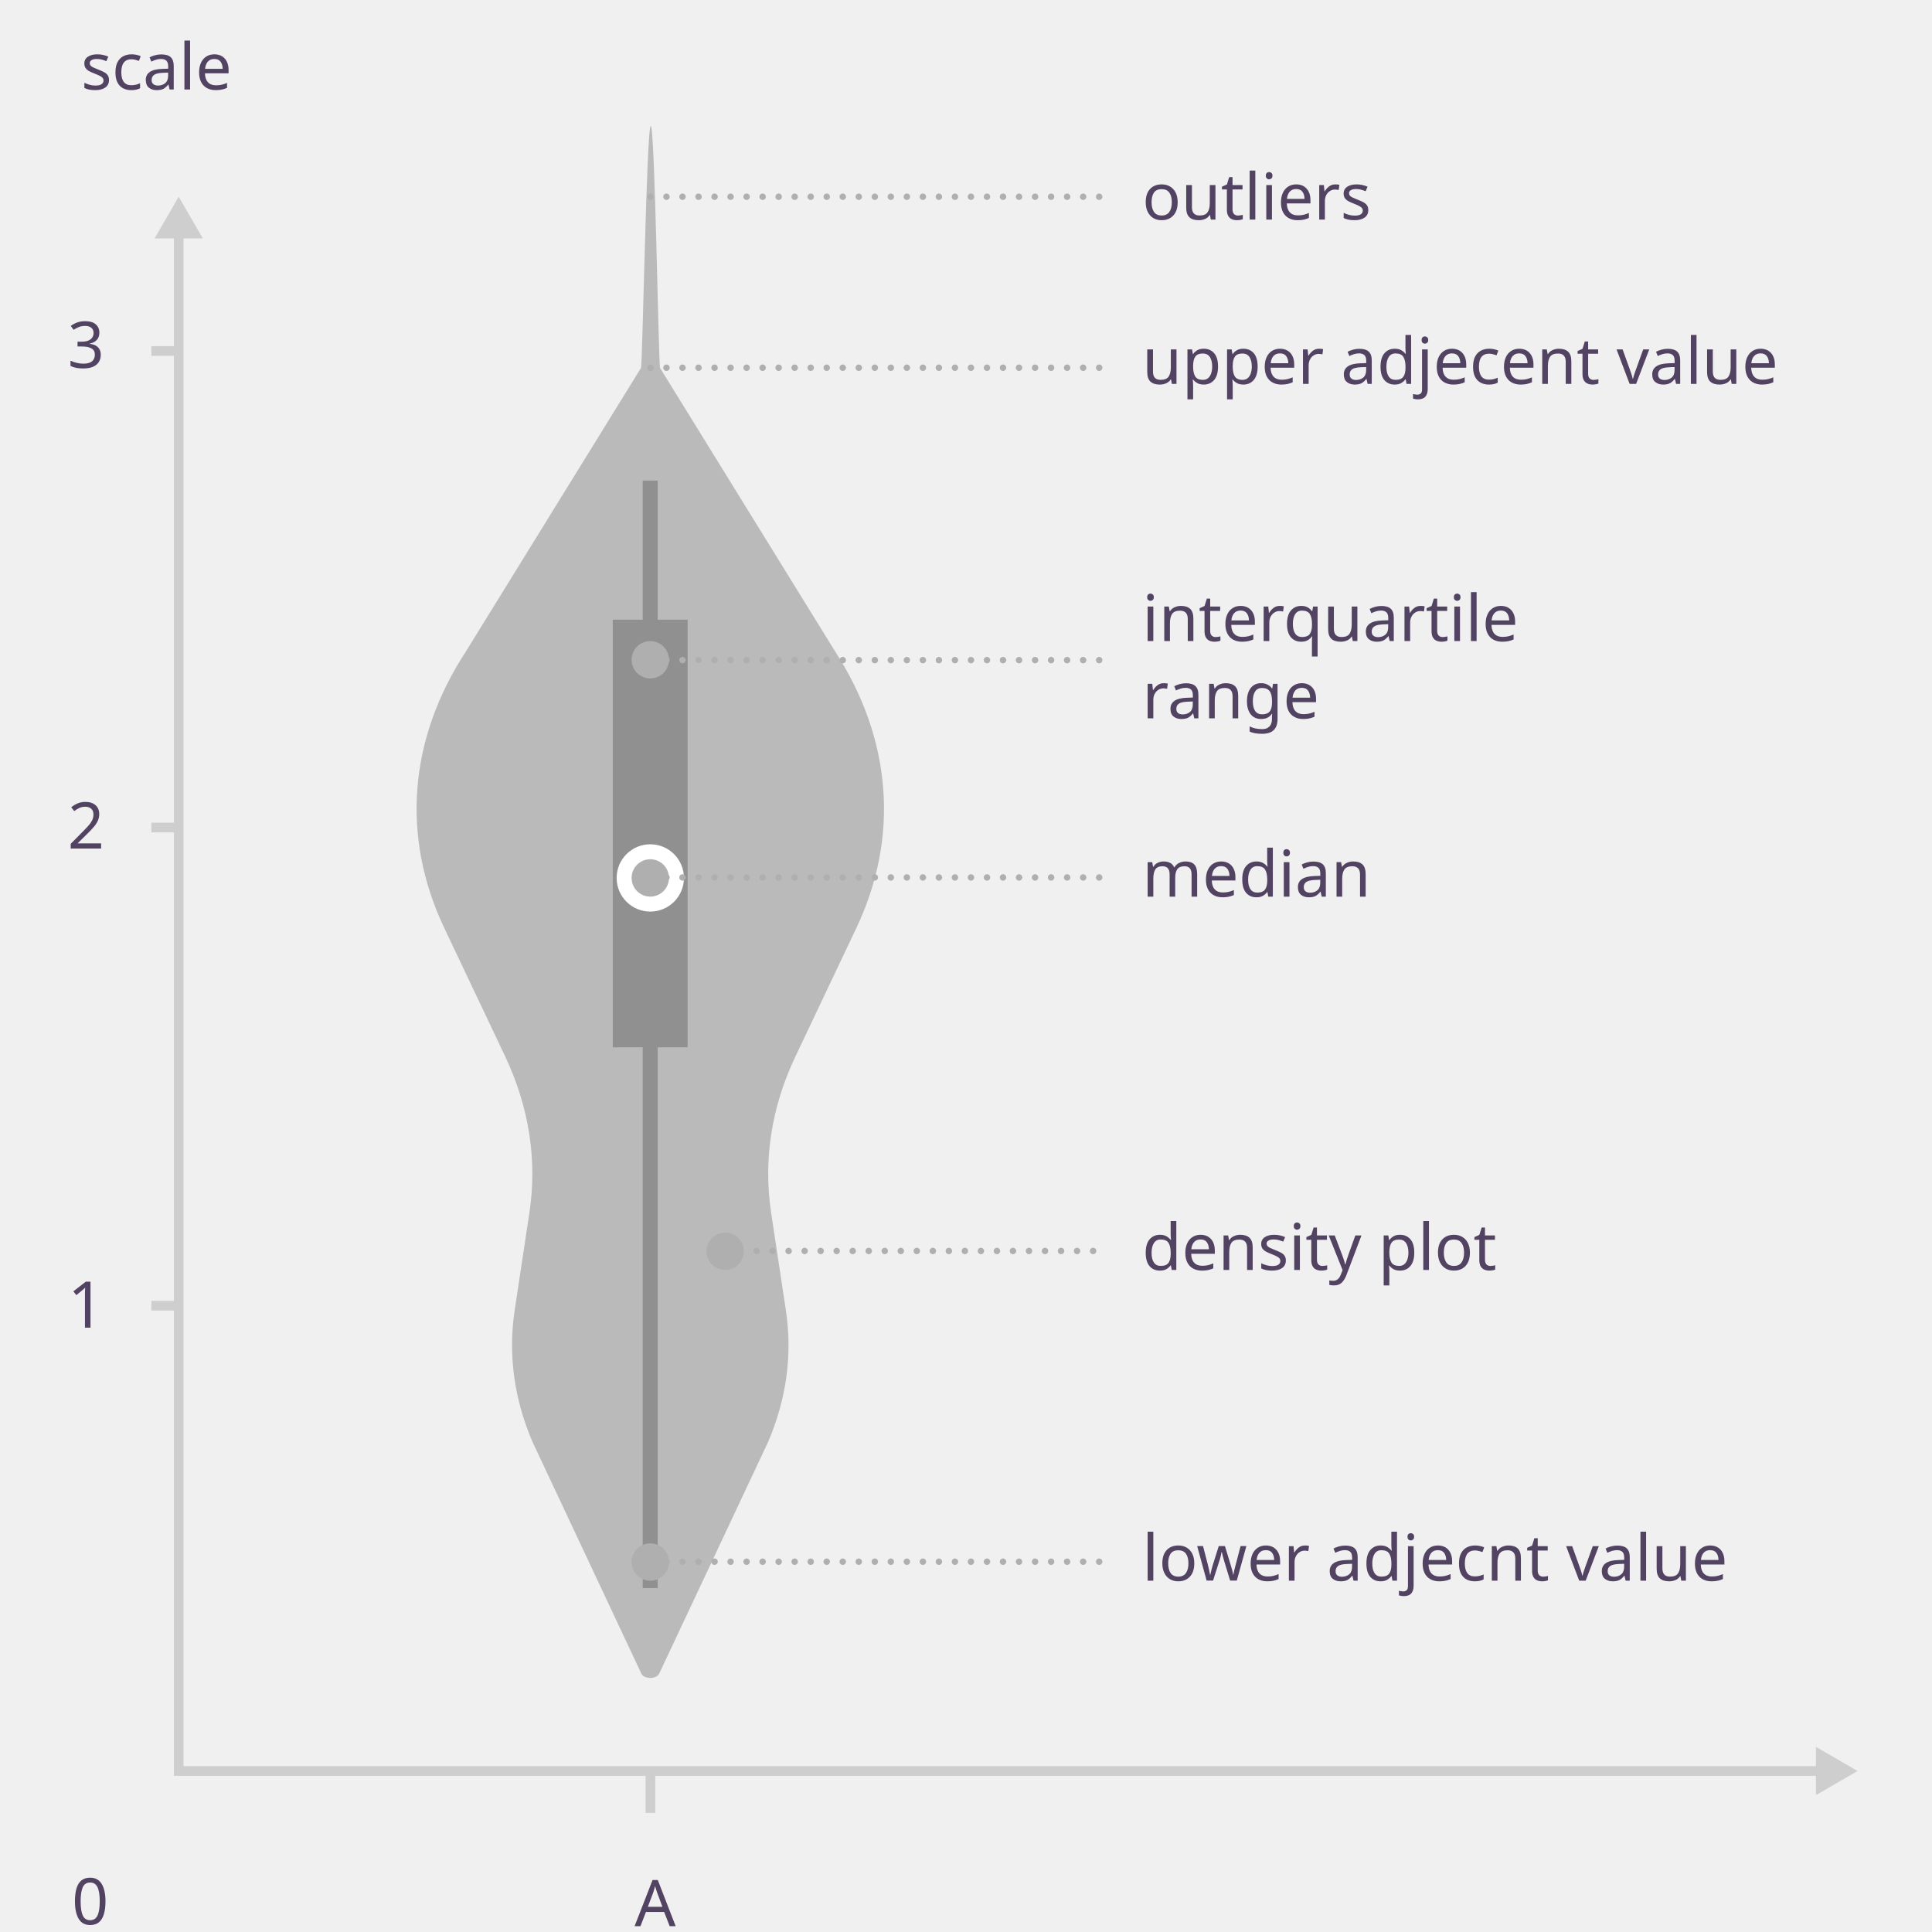
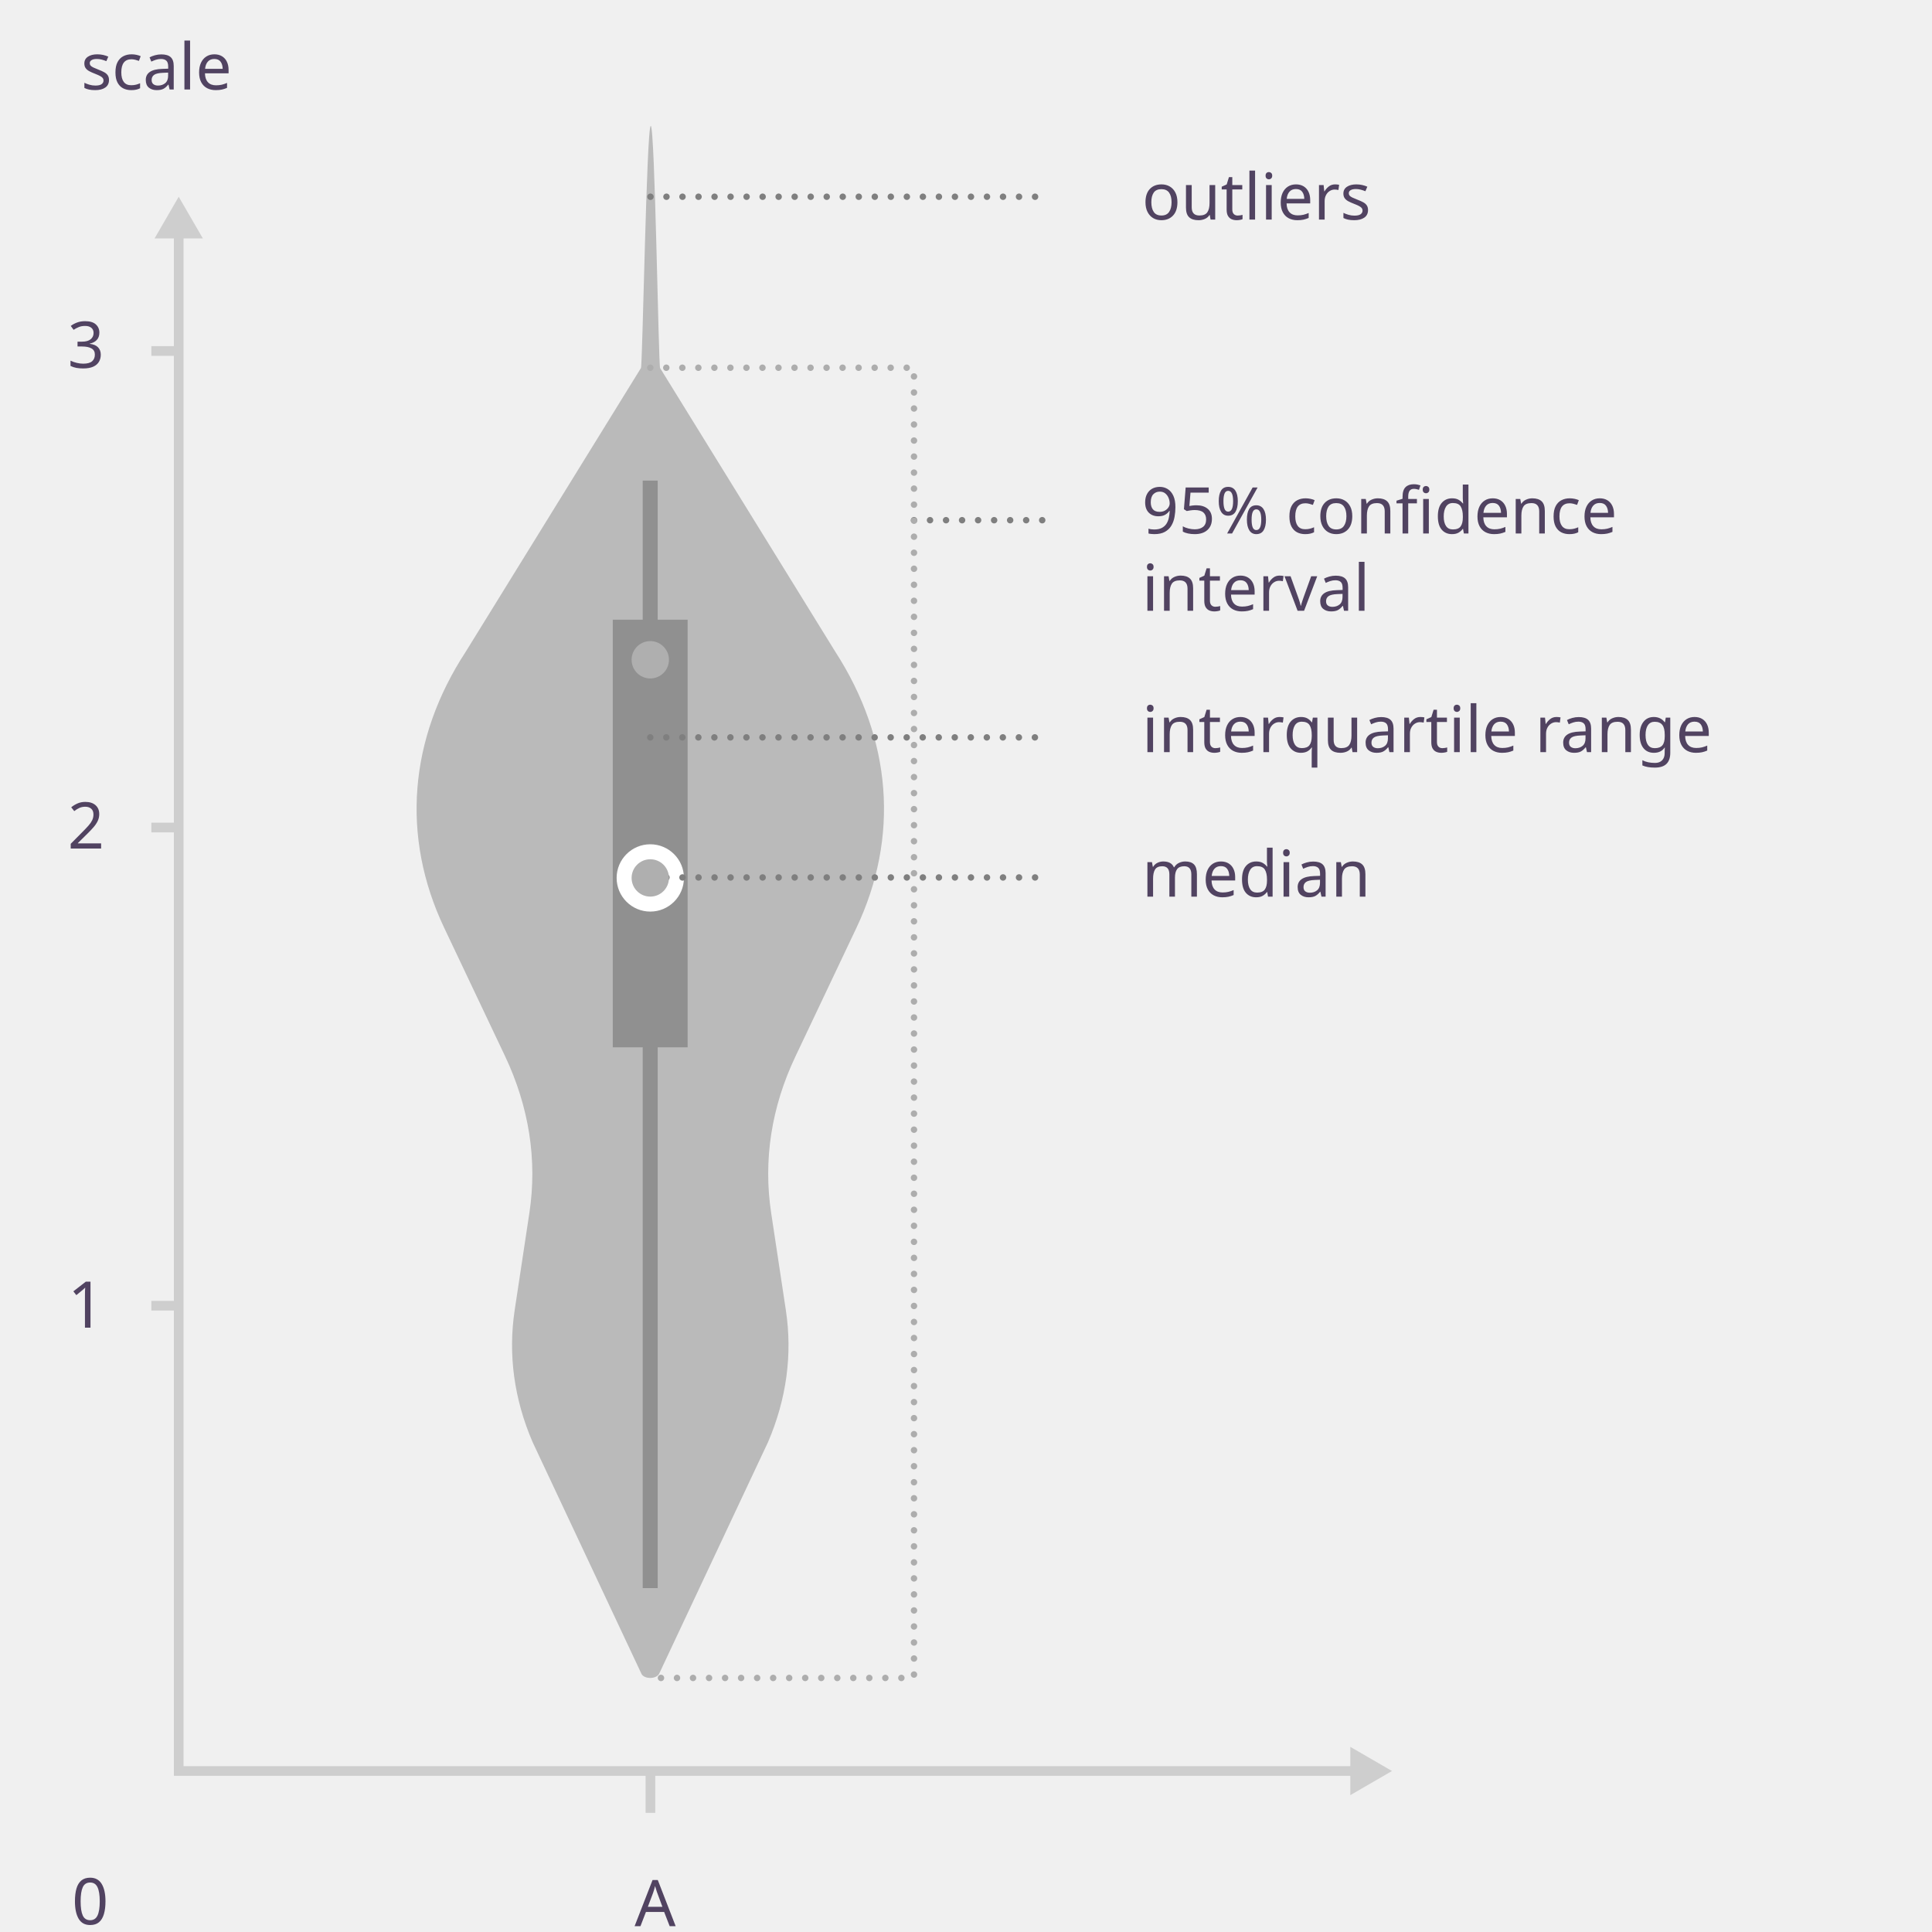
<svg xmlns="http://www.w3.org/2000/svg" version="1.1" id="Layer_1" x="0px" y="0px" viewBox="0 0 1200 1200" style="enable-background:new 0 0 1200 1200;" xml:space="preserve">
  <style type="text/css">
	.st0{fill:#BABABA;}
	.st1{fill:#909090;}
	.st2{fill:#FFFFFF;}
	.st3{fill:#514361;}
	.st4{font-family:'RobotoMono-Regular';}
	.st5{font-size:40px;}
	.st6{fill:none;stroke:#CECECE;stroke-width:6;stroke-miterlimit:10;}
	.st7{fill:#CECECE;}
- 	.st8{fill:none;stroke:#AFAFAF;stroke-width:4;stroke-linecap:round;stroke-miterlimit:10;stroke-dasharray:0,9.954;}
- 	.st9{fill:#AFAFAF;}
+ 	.st8{fill:none;stroke:#7F7F7F;stroke-width:4;stroke-linecap:round;stroke-miterlimit:10;stroke-dasharray:0,9.954;}
+ 	.st9{enable-background:new    ;}
+ 	.st10{fill:#AFAFAF;}
+ 	.st11{fill:none;stroke:#ADADAD;stroke-width:4;stroke-linecap:round;stroke-miterlimit:10;stroke-dasharray:0,9.954;}
</style>
  <g>
-     <path class="st0" d="M275.9,576.3l37.8,79.7c14.9,31.5,20.1,64.6,15.1,97.4l-9.1,60.2c-4.2,27.6-0.4,55.4,11.1,82.1l67.6,143.9   c0.7,1.6,3,2.6,5.5,2.6l0,0c2.5,0,4.8-1.1,5.5-2.6L477,895.8c11.5-26.7,15.3-54.5,11.1-82.1l-9.1-60.2c-5-32.8,0.1-65.9,15.1-97.4   l37.8-79.7c26.8-56.5,22.1-117.2-13.2-171.8l-108.7-176c-1-1.5-3.2-150.4-5.8-150.4l0,0c-2.6,0-5.1,148.9-6.1,150.4l-108.7,176   C253.8,459,249.1,519.8,275.9,576.3z" />
+     <path class="st0" d="M275.9,576.3l37.8,79.7c14.9,31.5,20.1,64.6,15.1,97.4l-9.1,60.2c-4.2,27.6-0.4,55.4,11.1,82.1l67.6,143.9   c0.7,1.6,3,2.6,5.5,2.6l0,0c2.5,0,4.8-1.1,5.5-2.6L477,895.8c11.5-26.7,15.3-54.5,11.1-82.1l-9.1-60.2c-5-32.8,0.1-65.9,15.1-97.4   l37.8-79.7c26.8-56.5,22.1-117.2-13.2-171.8L410,228.6c-1-1.5-3.2-150.4-5.8-150.4l0,0c-2.6,0-5.1,148.9-6.1,150.4l-108.7,176   C253.8,459,249.1,519.8,275.9,576.3z" />
    <rect x="380.6" y="384.9" class="st1" width="46.5" height="265.6" />
    <rect x="399.2" y="298.5" class="st1" width="9.3" height="687.9" />
    <circle class="st2" cx="403.9" cy="545.3" r="20.9" />
    <g>
      <g>
        <text transform="matrix(1 0 0 1 50.3398 55.5801)" class="st3 st4 st5">scale</text>
      </g>
    </g>
    <g>
      <g>
-         <text transform="matrix(1 0 0 1 709.424 981.777)" class="st3 st4 st5">lower adjecnt value</text>
+         <text transform="matrix(1 0 0 1 709.2745 556.918)" class="st3 st4 st5">median</text>
      </g>
    </g>
    <g>
      <g>
-         <text transform="matrix(1 0 0 1 709.424 788.7941)" class="st3 st4 st5">density plot</text>
-       </g>
-     </g>
-     <g>
-       <g>
-         <text transform="matrix(1 0 0 1 709.4239 556.918)" class="st3 st4 st5">median</text>
-       </g>
-     </g>
-     <g>
-       <g>
-         <text transform="matrix(1 0 0 1 709.4243 398.181)">
-           <tspan x="0" y="0" class="st3 st4 st5">interquartile</tspan>
-           <tspan x="0" y="48" class="st3 st4 st5">range</tspan>
-         </text>
-       </g>
-     </g>
-     <g>
-       <g>
-         <text transform="matrix(1 0 0 1 709.4231 238.4471)" class="st3 st4 st5">upper adjecent value</text>
+         <text transform="matrix(1 0 0 1 709.274 467.1798)" class="st3 st4 st5">interquartile range</text>
      </g>
    </g>
    <g>
      <g>
        <text transform="matrix(1 0 0 1 394.1562 1196.398)" class="st3 st4 st5">A</text>
      </g>
    </g>
    <g>
      <g>
        <text transform="matrix(1 0 0 1 44.5938 1195.266)" class="st3 st4 st5">0</text>
      </g>
    </g>
    <g>
      <g>
        <text transform="matrix(1 0 0 1 42 824.6387)" class="st3 st4 st5">1</text>
      </g>
    </g>
    <g>
      <g>
        <text transform="matrix(1 0 0 1 42 527.0273)" class="st3 st4 st5">2</text>
      </g>
    </g>
    <g>
      <g>
        <text transform="matrix(1 0 0 1 42 228.4473)" class="st3 st4 st5">3</text>
      </g>
    </g>
    <line class="st6" x1="404" y1="1126" x2="404" y2="1100" />
    <line class="st6" x1="110" y1="514" x2="94" y2="514" />
    <line class="st6" x1="110" y1="811" x2="94" y2="811" />
    <line class="st6" x1="110" y1="218" x2="94" y2="218" />
    <g>
      <g>
        <g>
          <g>
-             <polyline class="st6" points="111,143.7 111,1100 1132.3,1100      " />
+             <polyline class="st6" points="111,143.7 111,1100 843.1,1100      " />
            <g>
              <polygon class="st7" points="96,148.1 111,122.2 126,148.1       " />
            </g>
            <g>
-               <polygon class="st7" points="1127.9,1115 1153.8,1100 1127.9,1085       " />
+               <polygon class="st7" points="838.7,1115 864.6,1100 838.7,1085       " />
            </g>
          </g>
        </g>
      </g>
    </g>
-     <line class="st8" x1="404" y1="545" x2="685.4" y2="545" />
-     <line class="st8" x1="450" y1="777" x2="685.4" y2="777" />
-     <line class="st8" x1="404" y1="970" x2="685.4" y2="970" />
-     <line class="st8" x1="404" y1="228.4" x2="685.4" y2="228.4" />
-     <line class="st8" x1="404" y1="410" x2="685.4" y2="410" />
+     <line class="st8" x1="404" y1="545" x2="649.8" y2="545" />
+     <path class="st8" d="M685.4,777" />
+     <path class="st8" d="M404,970" />
+     <line class="st8" x1="403.9" y1="458" x2="649.8" y2="458" />
+     <line class="st8" x1="567.7" y1="323.1" x2="649.8" y2="323.1" />
    <g>
      <g>
-         <text transform="matrix(1 0 0 1 709.4234 136.368)" class="st3 st4 st5">outliers</text>
+         <text transform="matrix(1 0 0 1 709.274 136.368)" class="st3 st4 st5">outliers</text>
      </g>
    </g>
-     <line class="st8" x1="404" y1="122.2" x2="685.4" y2="122.2" />
-     <circle class="st9" cx="403.9" cy="545.3" r="11.6" />
-     <circle class="st9" cx="450.4" cy="777.2" r="11.6" />
-     <circle class="st9" cx="403.9" cy="970.2" r="11.6" />
-     <circle class="st9" cx="403.9" cy="409.8" r="11.6" />
+     <g>
+       <g>
+         <text transform="matrix(1 0 0 1 709.274 331.3582)" class="st9">
+           <tspan x="0" y="0" class="st3 st4 st5">95% confidence</tspan>
+           <tspan x="0" y="48" class="st3 st4 st5">interval</tspan>
+         </text>
+       </g>
+     </g>
+     <line class="st8" x1="404" y1="122.2" x2="649.8" y2="122.2" />
+     <circle class="st10" cx="403.9" cy="545.3" r="11.6" />
+     <circle class="st10" cx="403.9" cy="409.8" r="11.6" />
  </g>
+   <polyline class="st11" points="403.9,228.4 567.7,228.4 567.7,1042.2 403.9,1042.2 " />
</svg>
